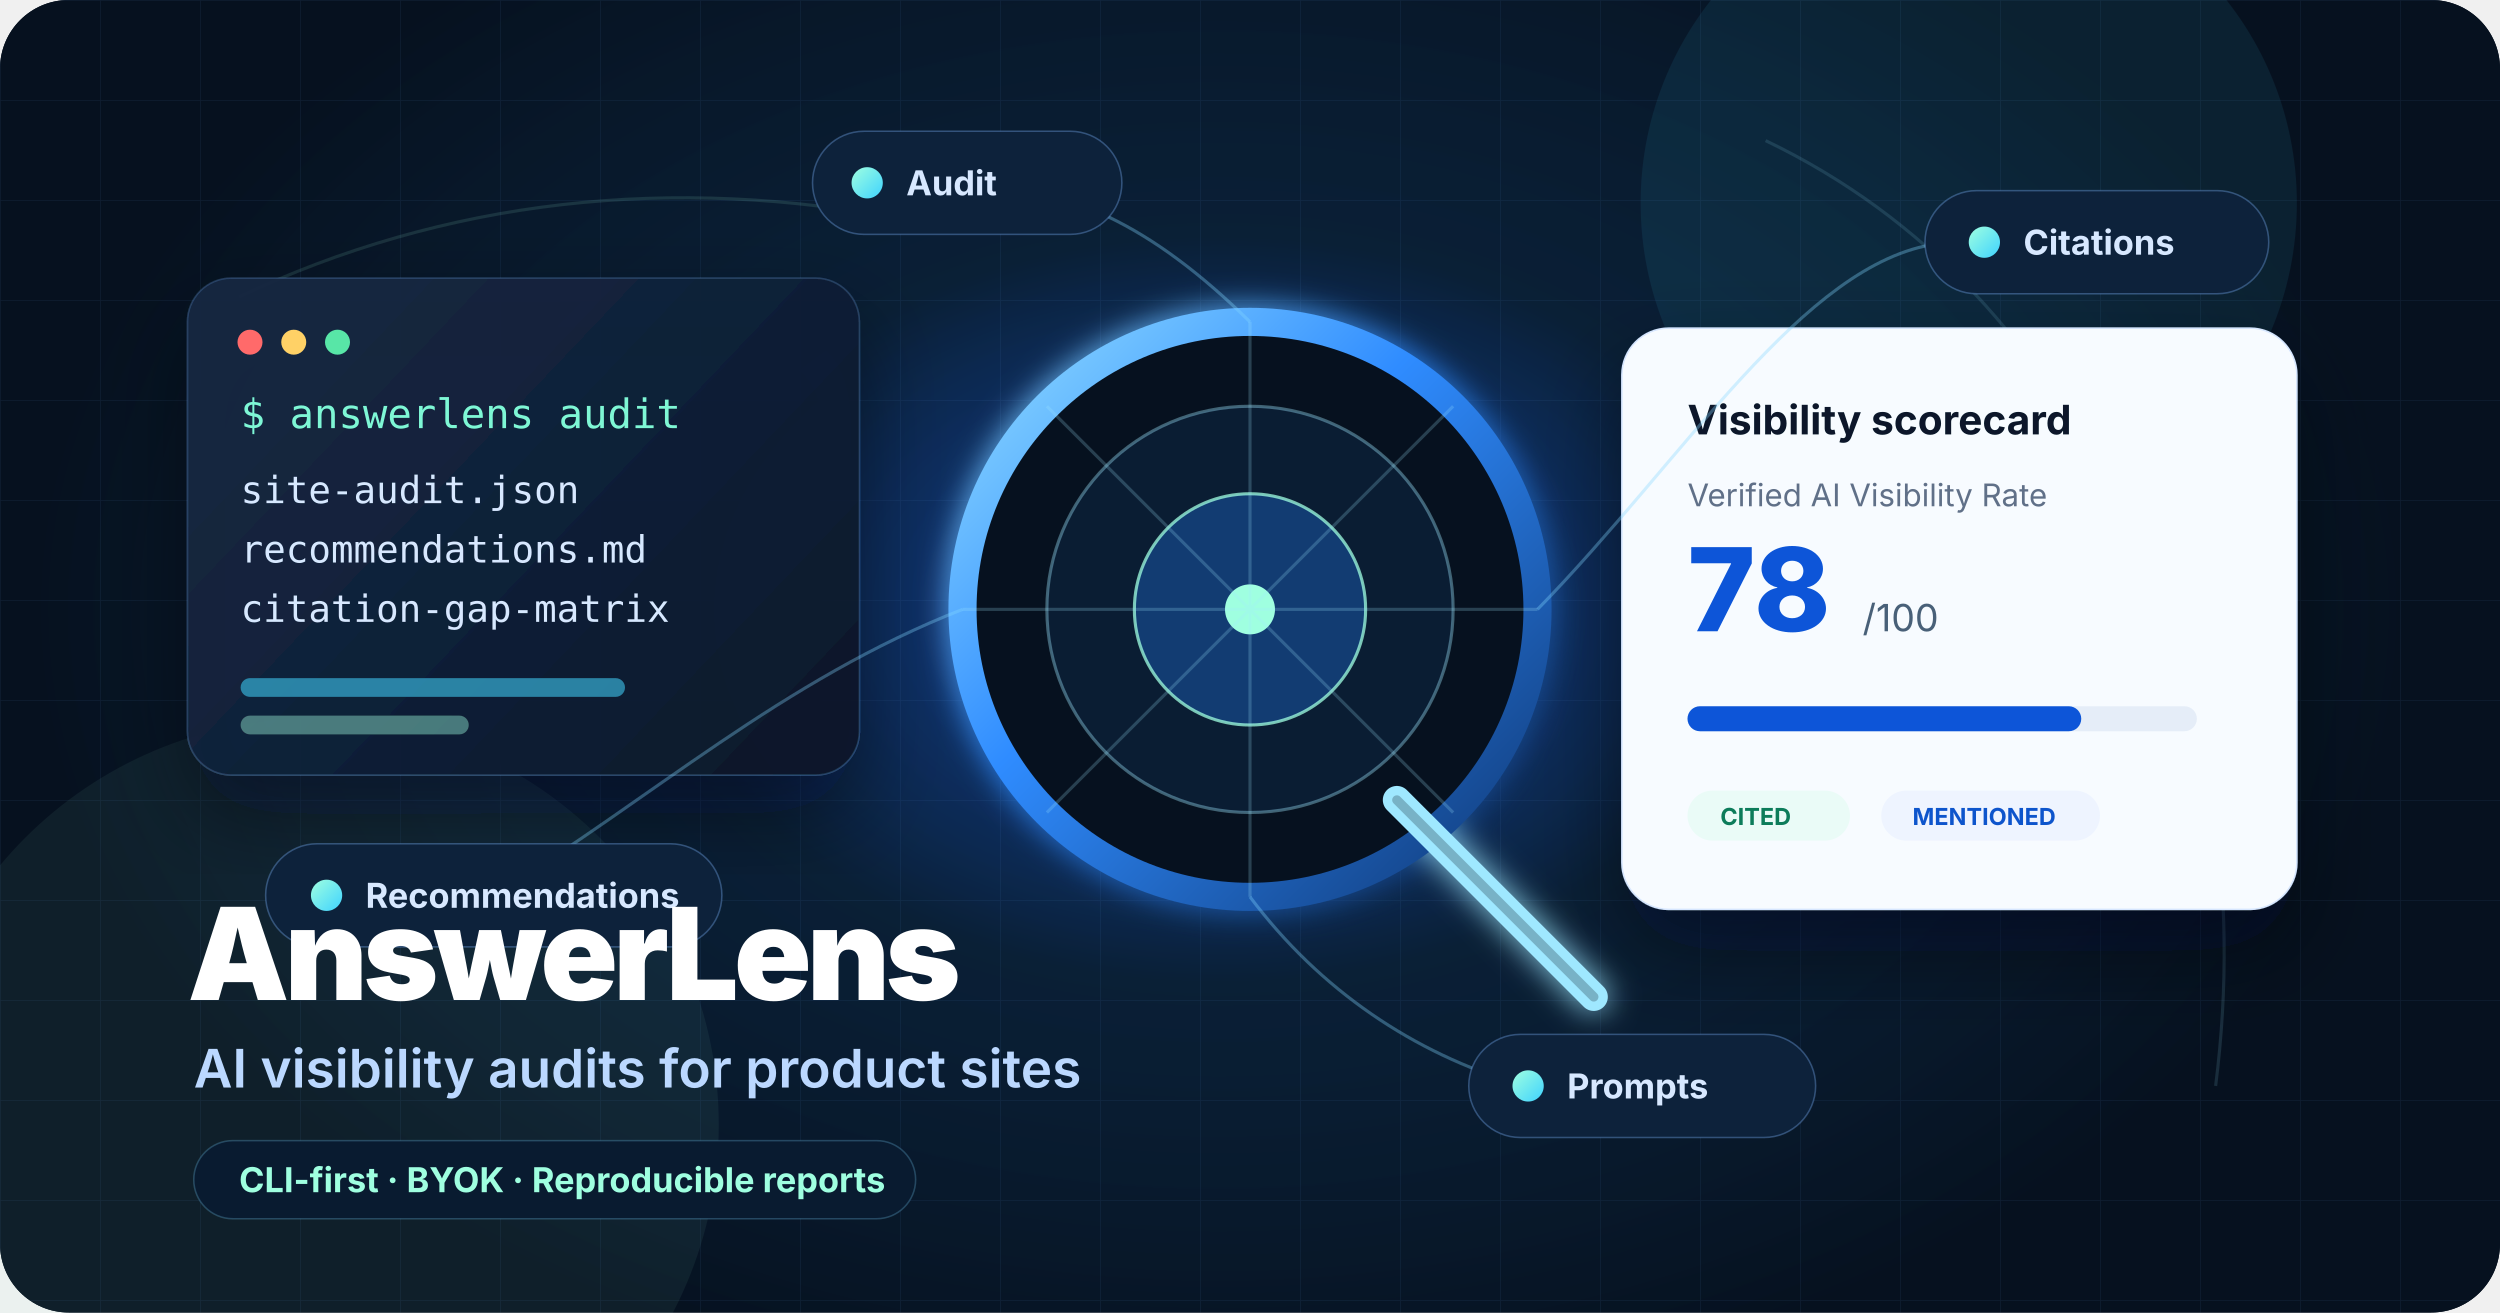
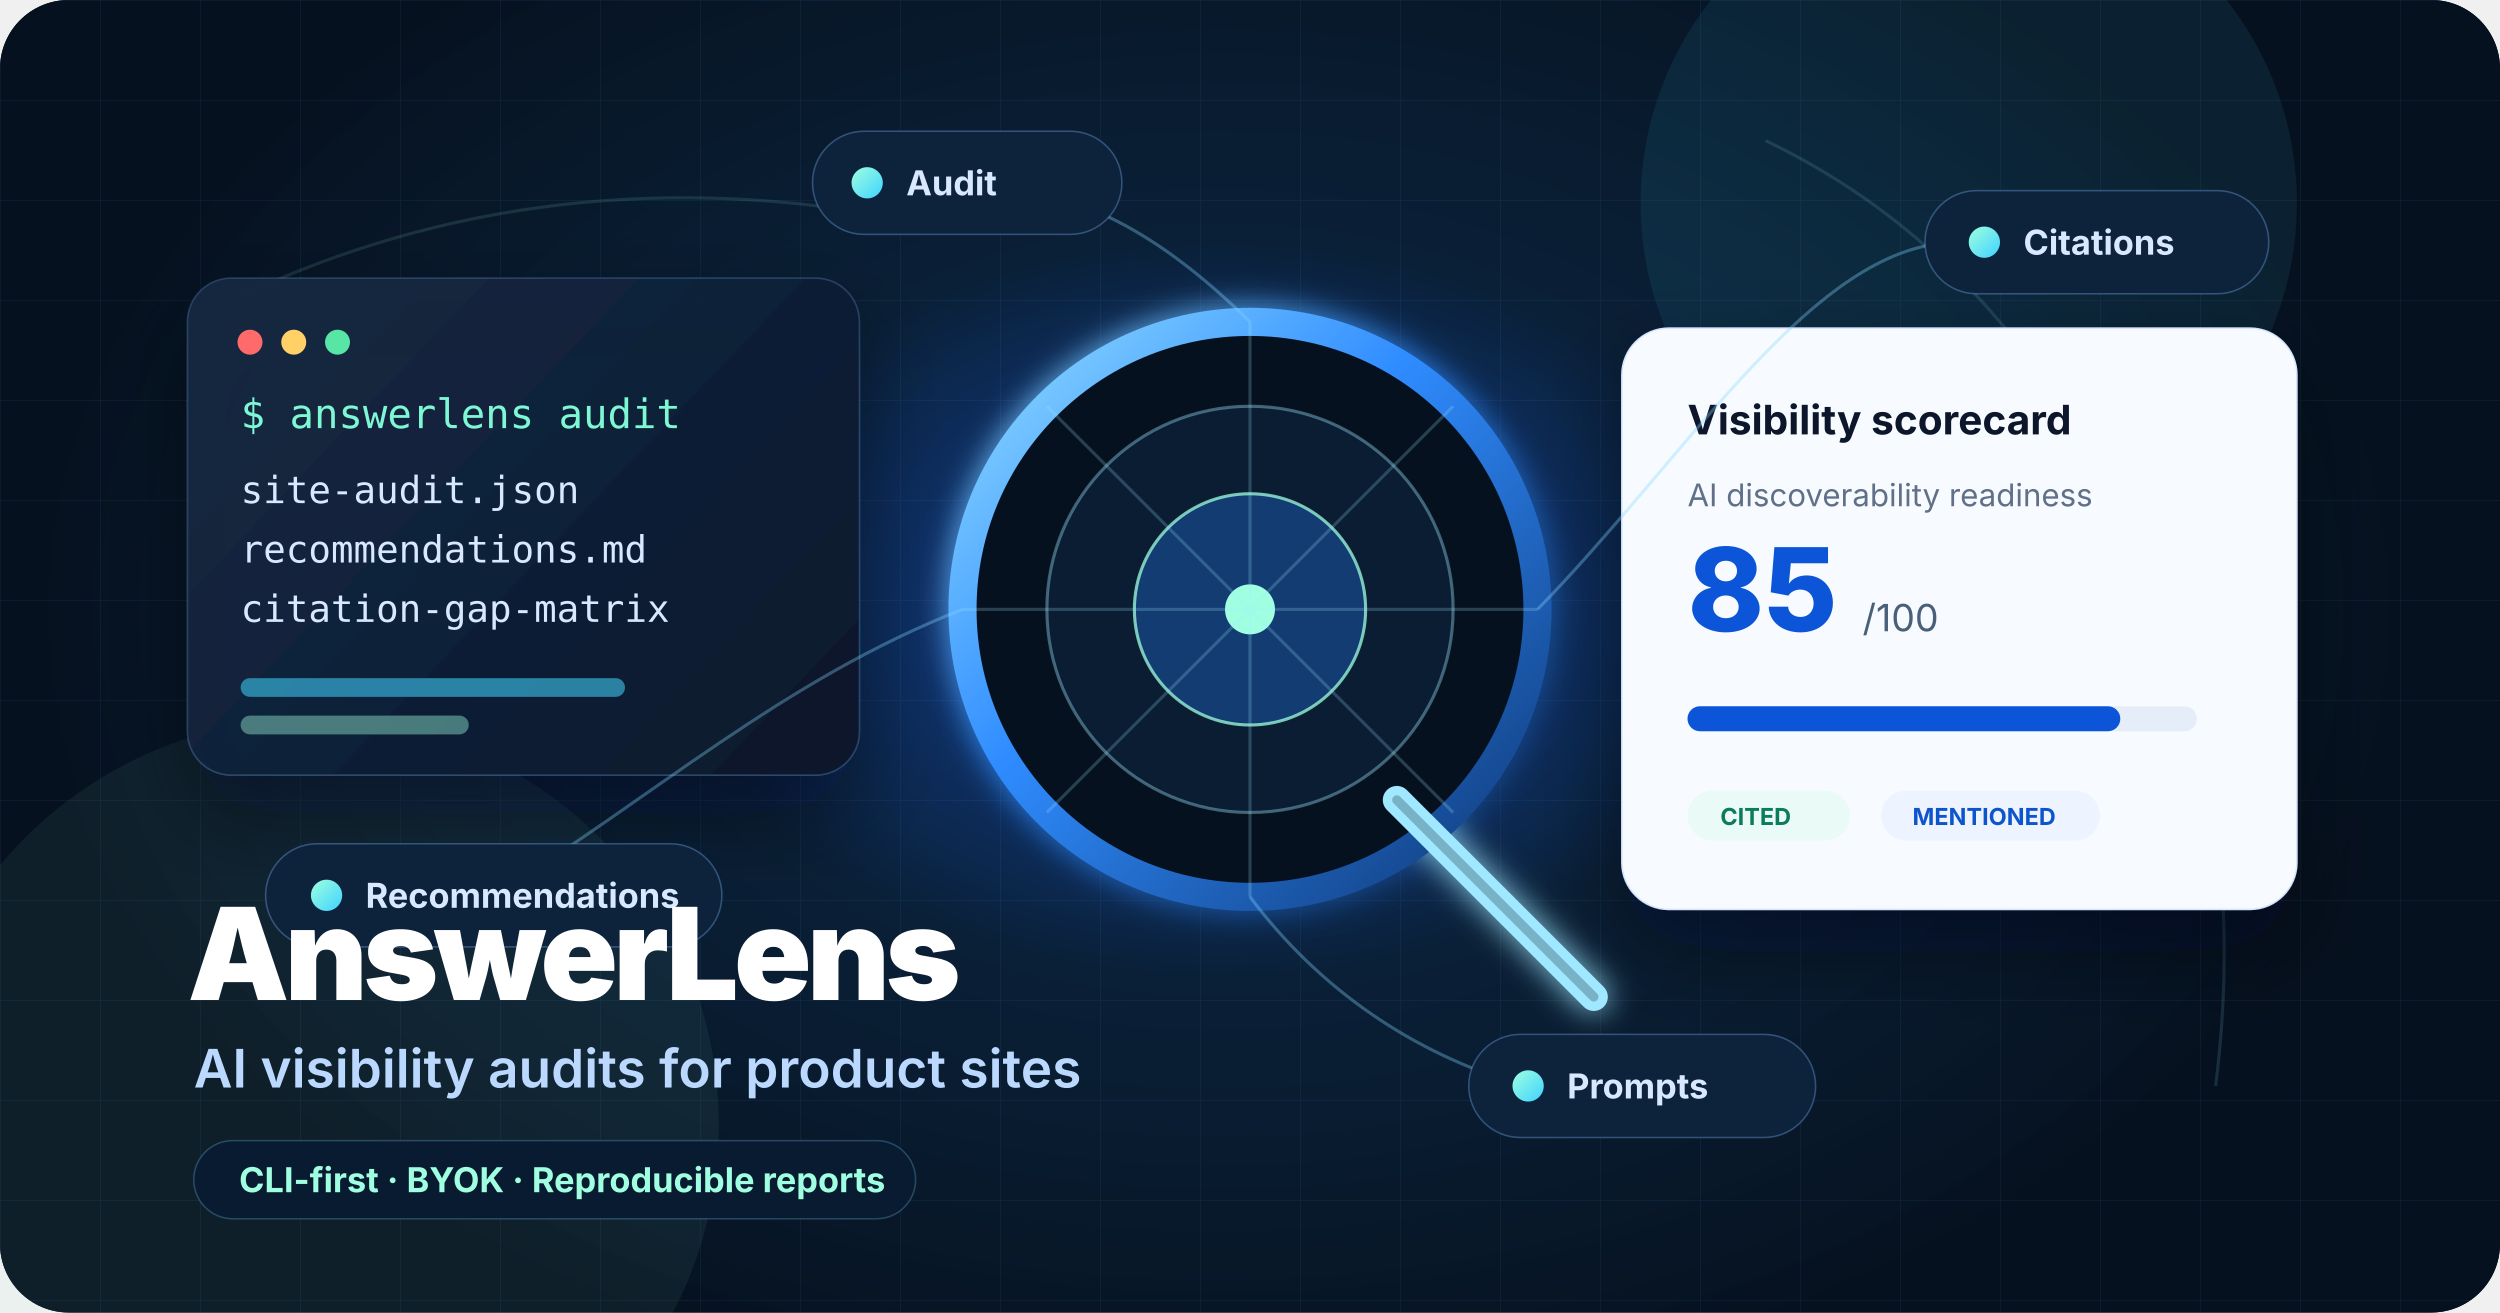
<svg xmlns="http://www.w3.org/2000/svg" width="1600" height="840" viewBox="0 0 1600 840" fill="none" role="img" aria-labelledby="title desc">
  <defs>
    <radialGradient id="bgGlow" cx="0" cy="0" r="1" gradientUnits="userSpaceOnUse" gradientTransform="translate(780 390) rotate(90) scale(520 760)">
      <stop stop-color="#1E6CFF" stop-opacity="0.42" />
      <stop offset="0.46" stop-color="#0B253F" stop-opacity="0.72" />
      <stop offset="1" stop-color="#06111F" />
    </radialGradient>
    <linearGradient id="panel" x1="242" y1="170" x2="568" y2="480" gradientUnits="userSpaceOnUse">
      <stop stop-color="#142743" stop-opacity="0.96" />
      <stop offset="1" stop-color="#0A1728" stop-opacity="0.96" />
    </linearGradient>
    <linearGradient id="lens" x1="605" y1="180" x2="1015" y2="590" gradientUnits="userSpaceOnUse">
      <stop stop-color="#9FE8FF" />
      <stop offset="0.42" stop-color="#2F8CFF" />
      <stop offset="1" stop-color="#0B2E65" />
    </linearGradient>
    <linearGradient id="mint" x1="0" y1="0" x2="1" y2="1">
      <stop stop-color="#9FFFE0" />
      <stop offset="1" stop-color="#3FD3FF" />
    </linearGradient>
    <filter id="softShadow" x="-20%" y="-20%" width="140%" height="140%" color-interpolation-filters="sRGB">
      <feDropShadow dx="0" dy="26" stdDeviation="28" flood-color="#020B16" flood-opacity="0.45" />
    </filter>
    <filter id="glow" x="-30%" y="-30%" width="160%" height="160%" color-interpolation-filters="sRGB">
      <feGaussianBlur stdDeviation="10" result="blur" />
      <feMerge>
        <feMergeNode in="blur" />
        <feMergeNode in="SourceGraphic" />
      </feMerge>
    </filter>
    <pattern id="grid" width="64" height="64" patternUnits="userSpaceOnUse">
      <path d="M64 0H0V64" stroke="#79B8FF" stroke-opacity="0.08" stroke-width="1" />
    </pattern>
  </defs>
  <rect width="1600" height="840" rx="44" fill="#06111F" />
  <rect width="1600" height="840" rx="44" fill="url(#bgGlow)" />
  <rect width="1600" height="840" rx="44" fill="url(#grid)" />
  <circle cx="1260" cy="130" r="210" fill="#3FD3FF" opacity="0.08" />
  <circle cx="200" cy="720" r="260" fill="#9FFFE0" opacity="0.06" />
  <path d="M1130 90C1232 139 1307 220 1360 333C1415 449 1434 569 1418 695" stroke="#9FE8FF" stroke-opacity="0.13" stroke-width="2" />
  <path d="M153 190C284 128 430 111 581 141" stroke="#9FFFE0" stroke-opacity="0.12" stroke-width="2" />
  <g filter="url(#softShadow)">
    <rect x="120" y="178" width="430" height="318" rx="28" fill="url(#panel)" stroke="#80B8FF" stroke-opacity="0.22" />
    <circle cx="160" cy="219" r="8" fill="#FF6B6B" />
    <circle cx="188" cy="219" r="8" fill="#FFD166" />
    <circle cx="216" cy="219" r="8" fill="#58E6A7" />
    <text x="154" y="274" fill="#7EF7D5" font-family="ui-monospace, SFMono-Regular, Consolas, monospace" font-size="26">$ answerlens audit</text>
    <text x="154" y="322" fill="#D7E8FF" font-family="ui-monospace, SFMono-Regular, Consolas, monospace" font-size="24">site-audit.json</text>
    <text x="154" y="360" fill="#D7E8FF" font-family="ui-monospace, SFMono-Regular, Consolas, monospace" font-size="24">recommendations.md</text>
    <text x="154" y="398" fill="#D7E8FF" font-family="ui-monospace, SFMono-Regular, Consolas, monospace" font-size="24">citation-gap-matrix</text>
    <rect x="154" y="434" width="246" height="12" rx="6" fill="#3FD3FF" opacity="0.55" />
    <rect x="154" y="458" width="146" height="12" rx="6" fill="#9FFFE0" opacity="0.4" />
  </g>
  <g filter="url(#softShadow)">
    <rect x="1038" y="210" width="432" height="372" rx="30" fill="#F7FBFF" stroke="#D6E6FF" />
    <text x="1080" y="278" fill="#071829" font-family="Inter, Segoe UI, sans-serif" font-size="26" font-weight="700">Visibility scorecard</text>
-     <text x="1080" y="324" fill="#607088" font-family="Inter, Segoe UI, sans-serif" font-size="20">Verified AI Visibility Rate</text>
-     <text x="1080" y="404" fill="#0B55D8" font-family="Inter, Segoe UI, sans-serif" font-size="74" font-weight="800">78</text>
+     <text x="1080" y="324" fill="#607088" font-family="Inter, Segoe UI, sans-serif" font-size="20">AI discoverability readiness</text>
+     <text x="1080" y="404" fill="#0B55D8" font-family="Inter, Segoe UI, sans-serif" font-size="74" font-weight="800">85</text>
    <text x="1192" y="404" fill="#486178" font-family="Inter, Segoe UI, sans-serif" font-size="24">/100</text>
    <rect x="1080" y="452" width="326" height="16" rx="8" fill="#E5EDF8" />
-     <rect x="1080" y="452" width="252" height="16" rx="8" fill="#0B55D8" />
+     <rect x="1080" y="452" width="277" height="16" rx="8" fill="#0B55D8" />
    <rect x="1080" y="506" width="104" height="32" rx="16" fill="#EAFBF7" />
    <text x="1101" y="528" fill="#097B5A" font-family="Inter, Segoe UI, sans-serif" font-size="15" font-weight="700">CITED</text>
    <rect x="1204" y="506" width="140" height="32" rx="16" fill="#EEF4FF" />
    <text x="1224" y="528" fill="#1155CC" font-family="Inter, Segoe UI, sans-serif" font-size="15" font-weight="700">MENTIONED</text>
  </g>
  <g filter="url(#glow)">
    <circle cx="800" cy="390" r="184" fill="#06111F" stroke="url(#lens)" stroke-width="18" />
    <circle cx="800" cy="390" r="130" fill="#0A1D33" stroke="#9FE8FF" stroke-opacity="0.38" stroke-width="2" />
    <circle cx="800" cy="390" r="74" fill="#123C72" stroke="#9FFFE0" stroke-opacity="0.75" stroke-width="2" />
    <circle cx="800" cy="390" r="16" fill="#9FFFE0" />
    <path d="M800 206V574M616 390H984M670 260L930 520M930 260L670 520" stroke="#9FE8FF" stroke-opacity="0.22" stroke-width="2" />
    <path d="M894 512L1020 638" stroke="#9FE8FF" stroke-width="18" stroke-linecap="round" />
    <path d="M894 512L1020 638" stroke="#06111F" stroke-opacity="0.25" stroke-width="6" stroke-linecap="round" />
  </g>
  <g stroke="#83D7FF" stroke-opacity="0.34" stroke-width="2">
    <path d="M800 206C736 143 682 119 620 118" />
    <path d="M984 390C1078 294 1154 168 1240 156" />
    <path d="M800 574C845 634 905 674 972 694" />
    <path d="M616 390C501 435 416 512 316 573" />
  </g>
  <g>
    <rect x="520" y="84" width="198" height="66" rx="33" fill="#0D223B" stroke="#80B8FF" stroke-opacity="0.34" />
    <circle cx="555" cy="117" r="10" fill="url(#mint)" />
    <text x="580" y="125" fill="#D7E8FF" font-family="Inter, Segoe UI, sans-serif" font-size="22" font-weight="700">Audit</text>
    <rect x="1232" y="122" width="220" height="66" rx="33" fill="#0D223B" stroke="#80B8FF" stroke-opacity="0.34" />
    <circle cx="1270" cy="155" r="10" fill="url(#mint)" />
    <text x="1295" y="163" fill="#D7E8FF" font-family="Inter, Segoe UI, sans-serif" font-size="22" font-weight="700">Citations</text>
    <rect x="940" y="662" width="222" height="66" rx="33" fill="#0D223B" stroke="#80B8FF" stroke-opacity="0.34" />
    <circle cx="978" cy="695" r="10" fill="url(#mint)" />
    <text x="1003" y="703" fill="#D7E8FF" font-family="Inter, Segoe UI, sans-serif" font-size="22" font-weight="700">Prompts</text>
    <rect x="170" y="540" width="292" height="66" rx="33" fill="#0D223B" stroke="#80B8FF" stroke-opacity="0.34" />
    <circle cx="209" cy="573" r="10" fill="url(#mint)" />
    <text x="234" y="581" fill="#D7E8FF" font-family="Inter, Segoe UI, sans-serif" font-size="22" font-weight="700">Recommendations</text>
  </g>
  <text x="120" y="640" fill="#FFFFFF" font-family="Inter, Segoe UI, sans-serif" font-size="82" font-weight="850" letter-spacing="-3">AnswerLens</text>
  <text x="124" y="696" fill="#BBD8FF" font-family="Inter, Segoe UI, sans-serif" font-size="34" font-weight="600">AI visibility audits for product sites</text>
  <g>
    <rect x="124" y="730" width="462" height="50" rx="25" fill="#091B30" stroke="#7AD7FF" stroke-opacity="0.25" />
    <text x="153" y="763" fill="#9FFFE0" font-family="Inter, Segoe UI, sans-serif" font-size="22" font-weight="700">CLI-first · BYOK · Reproducible reports</text>
  </g>
</svg>
